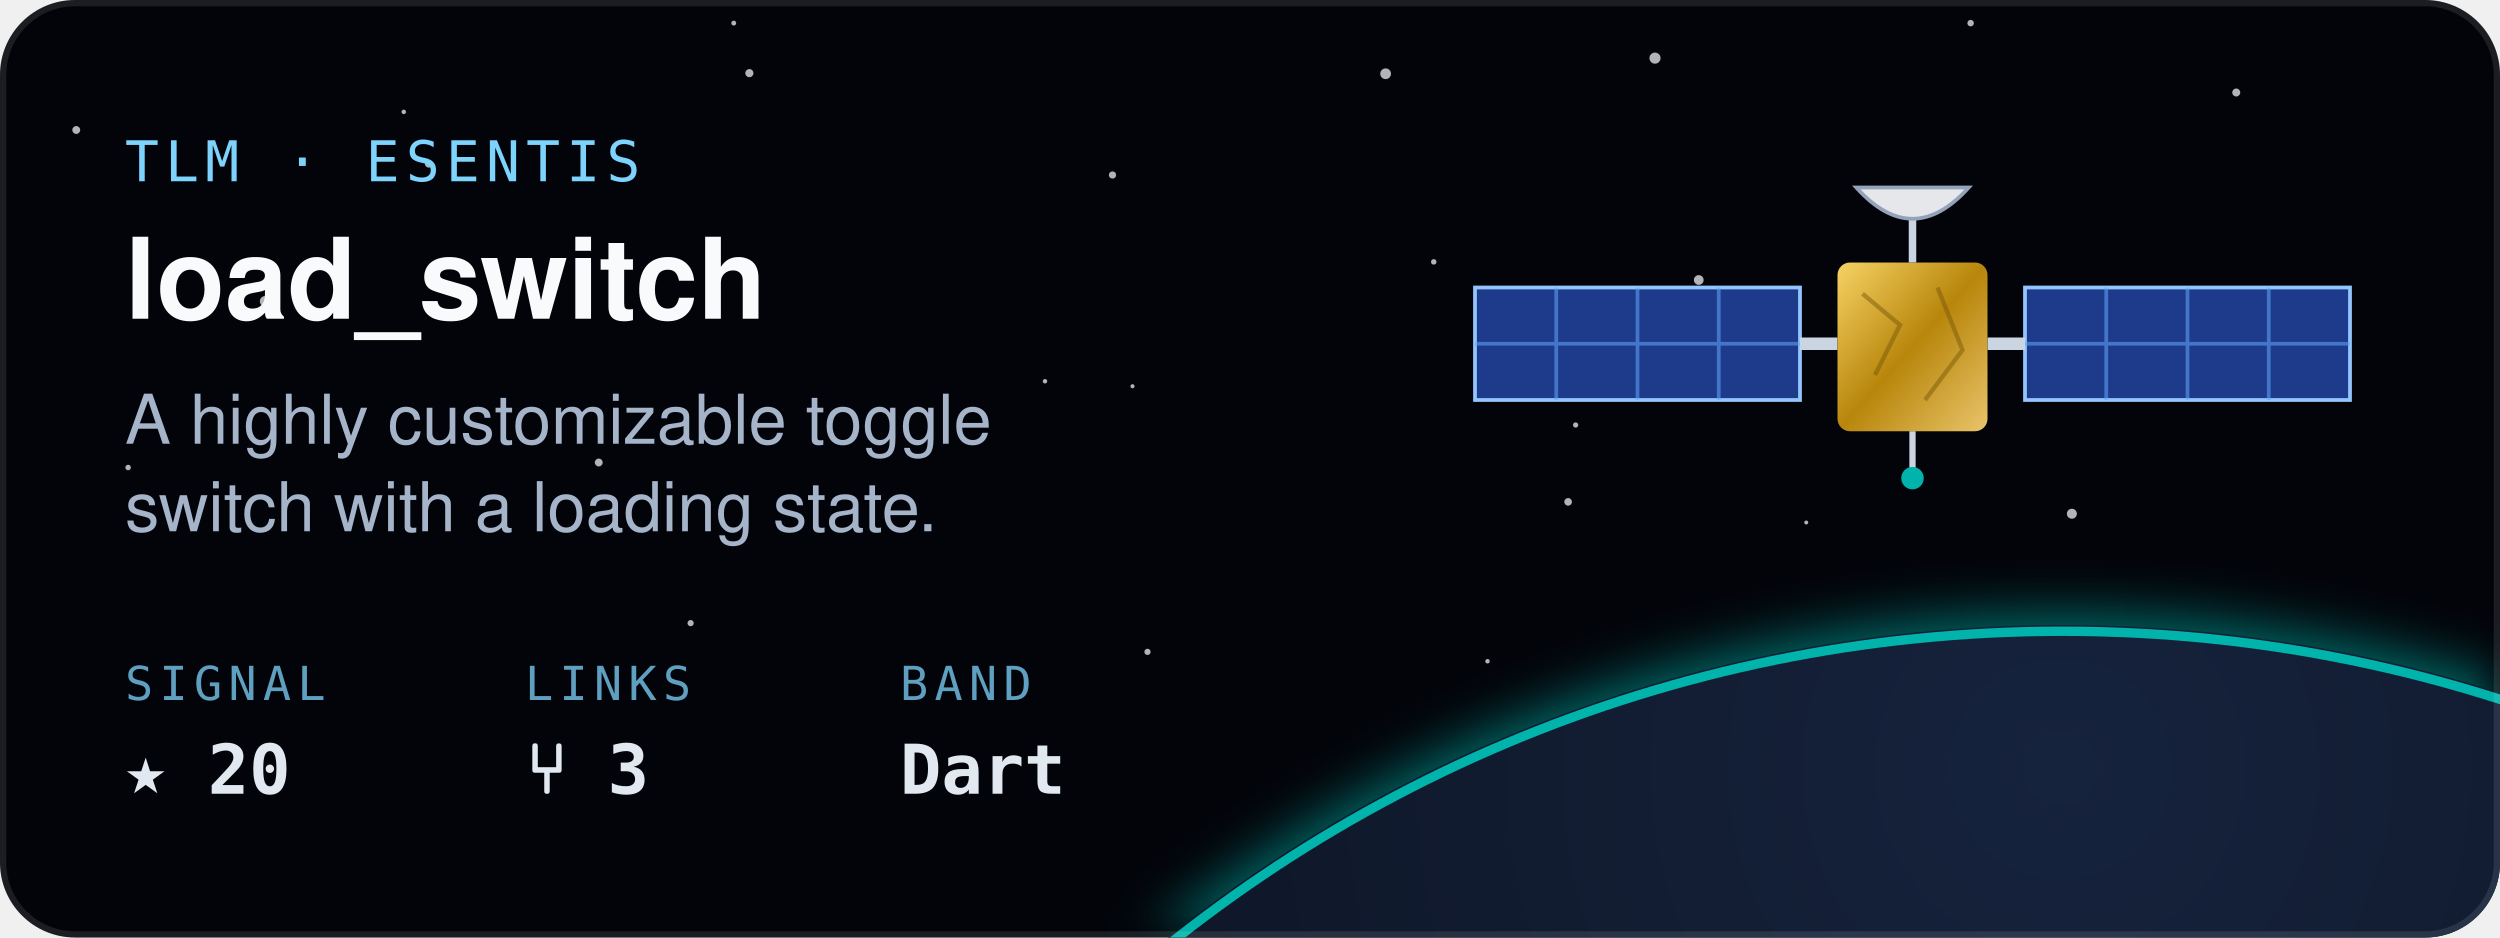
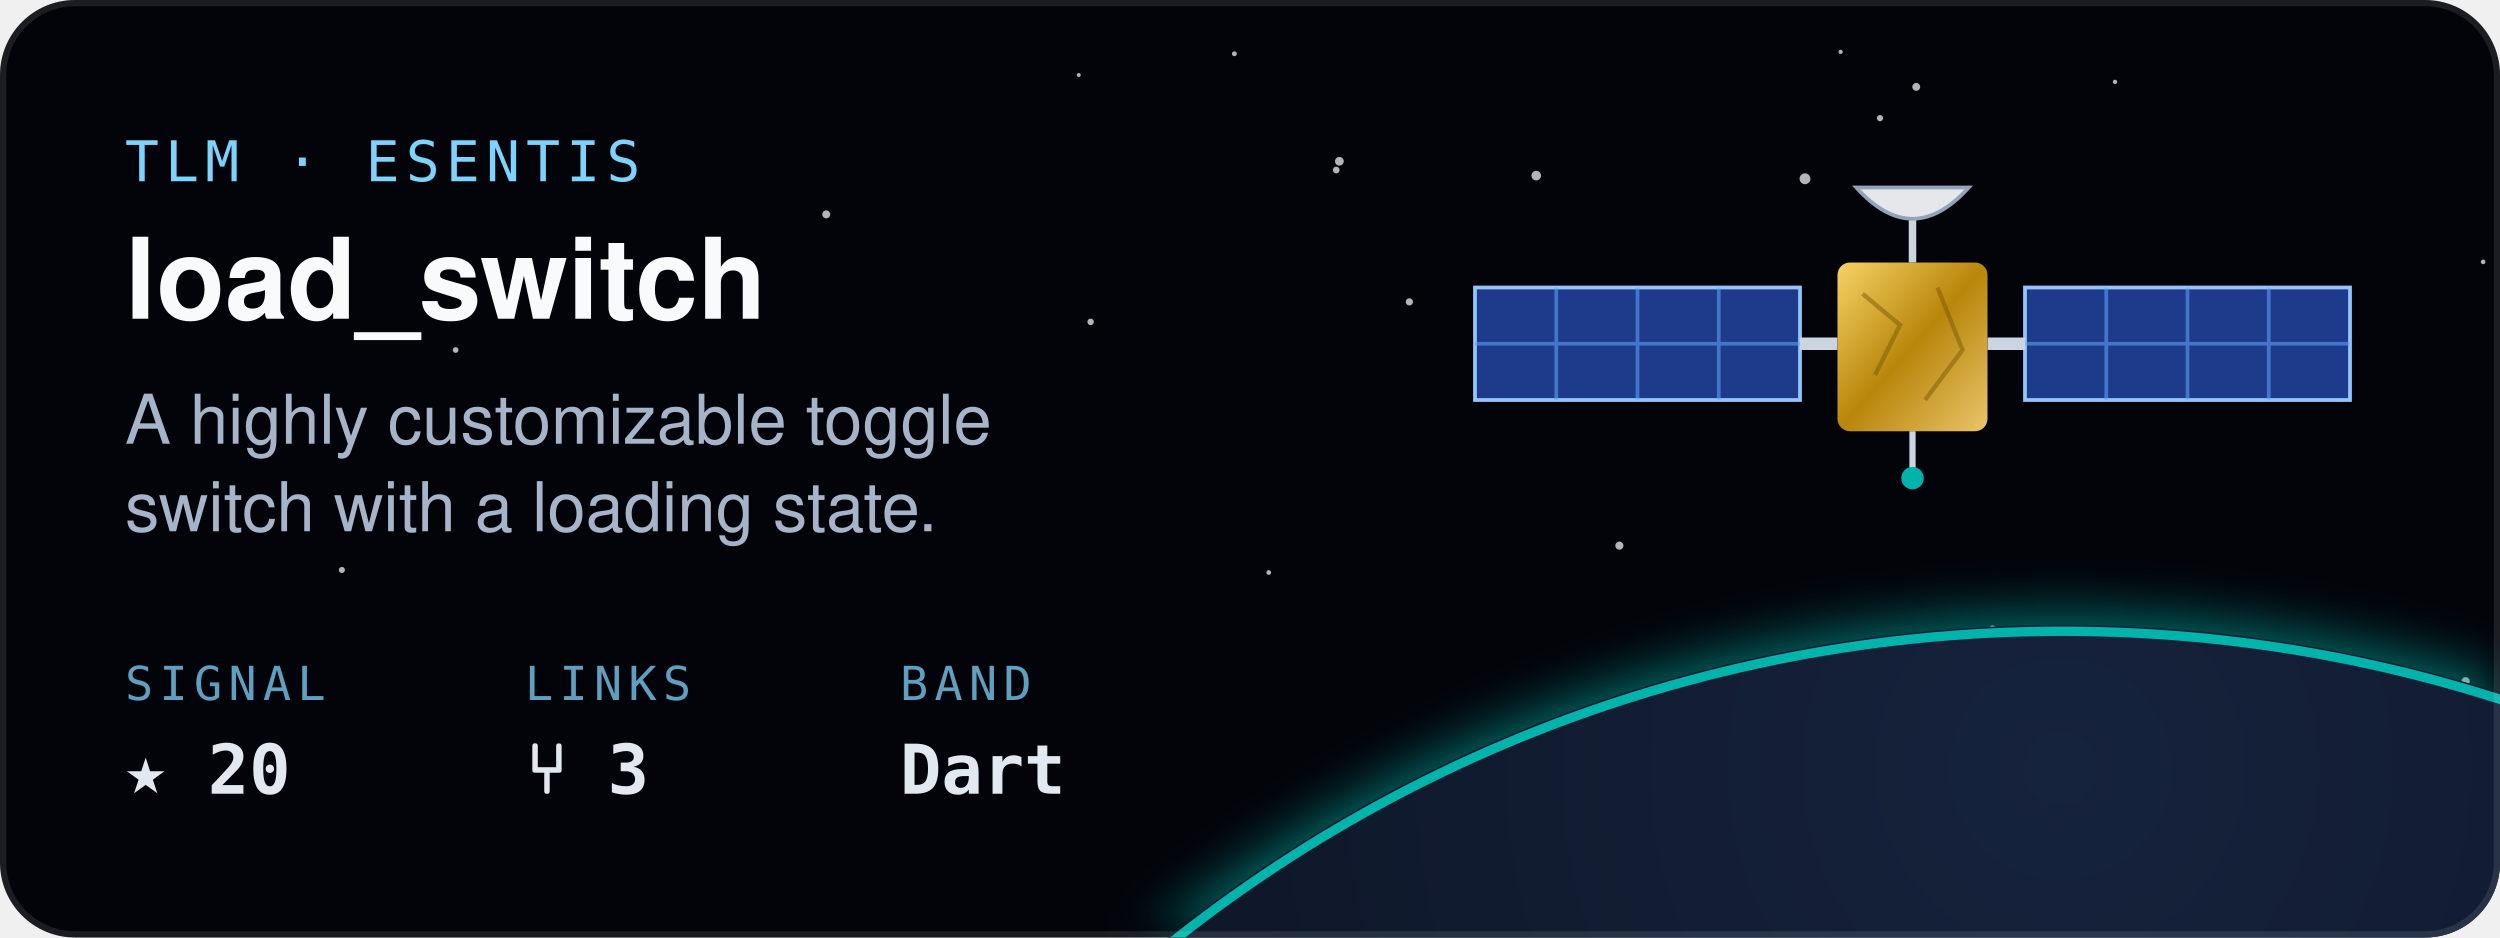
<svg xmlns="http://www.w3.org/2000/svg" width="400" height="150" viewBox="0 0 400 150" role="img">
  <defs>
    <clipPath id="st-clip">
      <rect width="400" height="150" rx="12" />
    </clipPath>
    <radialGradient id="st-planet" cx=".5" cy=".05" r=".7">
      <stop offset="0" stop-color="#16233d" />
      <stop offset="1" stop-color="#05080f" />
    </radialGradient>
    <linearGradient id="st-foil" x2="1" y2="1">
      <stop offset="0" stop-color="#f6d365" />
      <stop offset=".5" stop-color="#b8860b" />
      <stop offset="1" stop-color="#e9c46a" />
    </linearGradient>
    <filter id="st-blur" x="-20%" y="-20%" width="140%" height="140%">
      <feGaussianBlur stdDeviation="4" />
    </filter>
  </defs>
  <style>@media (prefers-reduced-motion: no-preference) { .st-sat{transform-box:fill-box;transform-origin:center;animation:st-drift 8s ease-in-out infinite}.st-led{animation:st-led 2s steps(1) infinite}
@keyframes st-drift{0%,100%{transform:rotate(-2deg)}50%{transform:rotate(2deg)}}@keyframes st-led{50%{opacity:.15}} }</style>
  <g clip-path="url(#st-clip)">
    <rect width="400" height="150" fill="#02040a" />
    <g fill="#fff" fill-opacity=".7">
-       <circle cx="229.4" cy="41.9" r="0.44" />
-       <circle cx="95.8" cy="74.0" r="0.63" />
-       <circle cx="238.0" cy="105.8" r="0.36" />
-       <circle cx="117.4" cy="3.7" r="0.39" />
-       <circle cx="12.2" cy="20.8" r="0.63" />
-       <circle cx="110.5" cy="99.7" r="0.50" />
-       <circle cx="178.0" cy="28.0" r="0.58" />
-       <circle cx="64.6" cy="17.9" r="0.36" />
-       <circle cx="331.5" cy="82.2" r="0.80" />
-       <circle cx="301.7" cy="47.1" r="0.53" />
-       <circle cx="264.8" cy="9.3" r="0.89" />
-       <circle cx="42.4" cy="48.2" r="0.83" />
-       <circle cx="271.8" cy="44.8" r="0.78" />
-       <circle cx="167.2" cy="61.0" r="0.36" />
-       <circle cx="250.9" cy="80.3" r="0.61" />
-       <circle cx="221.7" cy="11.8" r="0.86" />
-       <circle cx="357.8" cy="14.8" r="0.64" />
-       <circle cx="69.6" cy="50.4" r="0.57" />
-       <circle cx="68.6" cy="26.2" r="0.62" />
-       <circle cx="289.0" cy="83.6" r="0.32" />
-       <circle cx="183.6" cy="104.3" r="0.50" />
-       <circle cx="252.1" cy="68.0" r="0.42" />
-       <circle cx="181.2" cy="61.8" r="0.33" />
-       <circle cx="119.9" cy="11.7" r="0.65" />
-       <circle cx="315.3" cy="3.7" r="0.52" />
-       <circle cx="20.5" cy="74.8" r="0.44" />
+       <circle cx="238.6" cy="46.4" r="0.58" />
+       <circle cx="203.0" cy="91.6" r="0.38" />
+       <circle cx="369.8" cy="49.5" r="0.81" />
+       <circle cx="225.5" cy="48.3" r="0.58" />
+       <circle cx="245.8" cy="28.1" r="0.77" />
+       <circle cx="197.5" cy="8.6" r="0.39" />
+       <circle cx="54.7" cy="91.2" r="0.49" />
+       <circle cx="259.1" cy="87.3" r="0.65" />
+       <circle cx="338.4" cy="13.1" r="0.35" />
+       <circle cx="360.6" cy="57.4" r="0.54" />
+       <circle cx="213.8" cy="27.2" r="0.54" />
+       <circle cx="332.8" cy="57.2" r="0.84" />
+       <circle cx="72.9" cy="56.0" r="0.46" />
+       <circle cx="397.3" cy="41.9" r="0.37" />
+       <circle cx="306.6" cy="13.9" r="0.63" />
+       <circle cx="294.5" cy="8.3" r="0.34" />
+       <circle cx="174.5" cy="51.5" r="0.52" />
+       <circle cx="172.6" cy="12.0" r="0.32" />
+       <circle cx="288.8" cy="28.6" r="0.87" />
+       <circle cx="394.5" cy="109.0" r="0.66" />
+       <circle cx="300.8" cy="18.9" r="0.50" />
+       <circle cx="109.0" cy="44.0" r="0.30" />
+       <circle cx="132.2" cy="34.3" r="0.64" />
+       <circle cx="318.8" cy="100.5" r="0.44" />
+       <circle cx="214.3" cy="25.8" r="0.70" />
+       <circle cx="334.7" cy="101.8" r="0.35" />
    </g>
    <circle cx="330" cy="330" r="232" fill="#00B4AB" fill-opacity=".55" filter="url(#st-blur)" />
    <circle cx="330" cy="330" r="230" fill="url(#st-planet)" />
    <circle cx="330" cy="330" r="229" fill="none" stroke="#00B4AB" stroke-width="1.5" />
  </g>
  <g class="st-sat">
    <rect x="236" y="46" width="52" height="18" fill="#1e3a8a" stroke="#93c5fd" stroke-width=".6" />
    <path d="M249 46V64M262 46V64M275 46V64M236 55H288" stroke="#60a5fa" stroke-opacity=".55" stroke-width=".6" />
    <rect x="324" y="46" width="52" height="18" fill="#1e3a8a" stroke="#93c5fd" stroke-width=".6" />
    <path d="M337 46V64M350 46V64M363 46V64M324 55H376" stroke="#60a5fa" stroke-opacity=".55" stroke-width=".6" />
    <path d="M288 55H294M318 55H324" stroke="#cbd5e1" stroke-width="2" />
    <rect x="294" y="42" width="24" height="27" rx="2" fill="url(#st-foil)" />
    <path d="M298 47L304 52L300 60M310 46L314 56L308 64" fill="none" stroke="#7a5a08" stroke-opacity=".5" stroke-width=".7" />
    <path d="M306 42V35" stroke="#cbd5e1" stroke-width="1.2" />
    <path d="M297 30Q306 40 315 30Z" fill="#e5e7eb" stroke="#94a3b8" stroke-width=".6" />
    <path d="M306 69V75" stroke="#cbd5e1" />
    <circle class="st-led" cx="306" cy="76.5" r="1.8" fill="#00B4AB" />
  </g>
  <g font-family="-apple-system, 'Segoe UI', Ubuntu, Helvetica, Arial, sans-serif">
    <text x="20" y="29" font-family="ui-monospace, SFMono-Regular, Menlo, Consolas, monospace" font-size="9" fill="#7dd3fc" letter-spacing="1">TLM · ESENTIS</text>
    <text x="20" y="51" font-size="18" font-weight="700" fill="#f8fafc">load_switch</text>
    <text font-size="11" fill="#a5b4c8">
      <tspan x="20" y="71">A highly customizable toggle</tspan>
      <tspan x="20" y="85">switch with a loading state.</tspan>
    </text>
  </g>
  <g font-family="ui-monospace, SFMono-Regular, Menlo, Consolas, monospace">
    <text x="20" y="112" font-size="7.5" fill="#7dd3fc" fill-opacity=".75" letter-spacing="1">SIGNAL</text>
    <text x="20" y="127" font-size="11" font-weight="700" fill="#e2e8f0">★ 20</text>
    <text x="84" y="112" font-size="7.5" fill="#7dd3fc" fill-opacity=".75" letter-spacing="1">LINKS</text>
    <text x="84" y="127" font-size="11" font-weight="700" fill="#e2e8f0">⑂ 3</text>
    <text x="144" y="112" font-size="7.5" fill="#7dd3fc" fill-opacity=".75" letter-spacing="1">BAND</text>
    <text x="144" y="127" font-size="11" font-weight="700" fill="#e2e8f0">Dart</text>
  </g>
  <rect x=".5" y=".5" width="399" height="149" rx="11.5" fill="none" stroke="#fff" stroke-opacity=".1" />
</svg>
